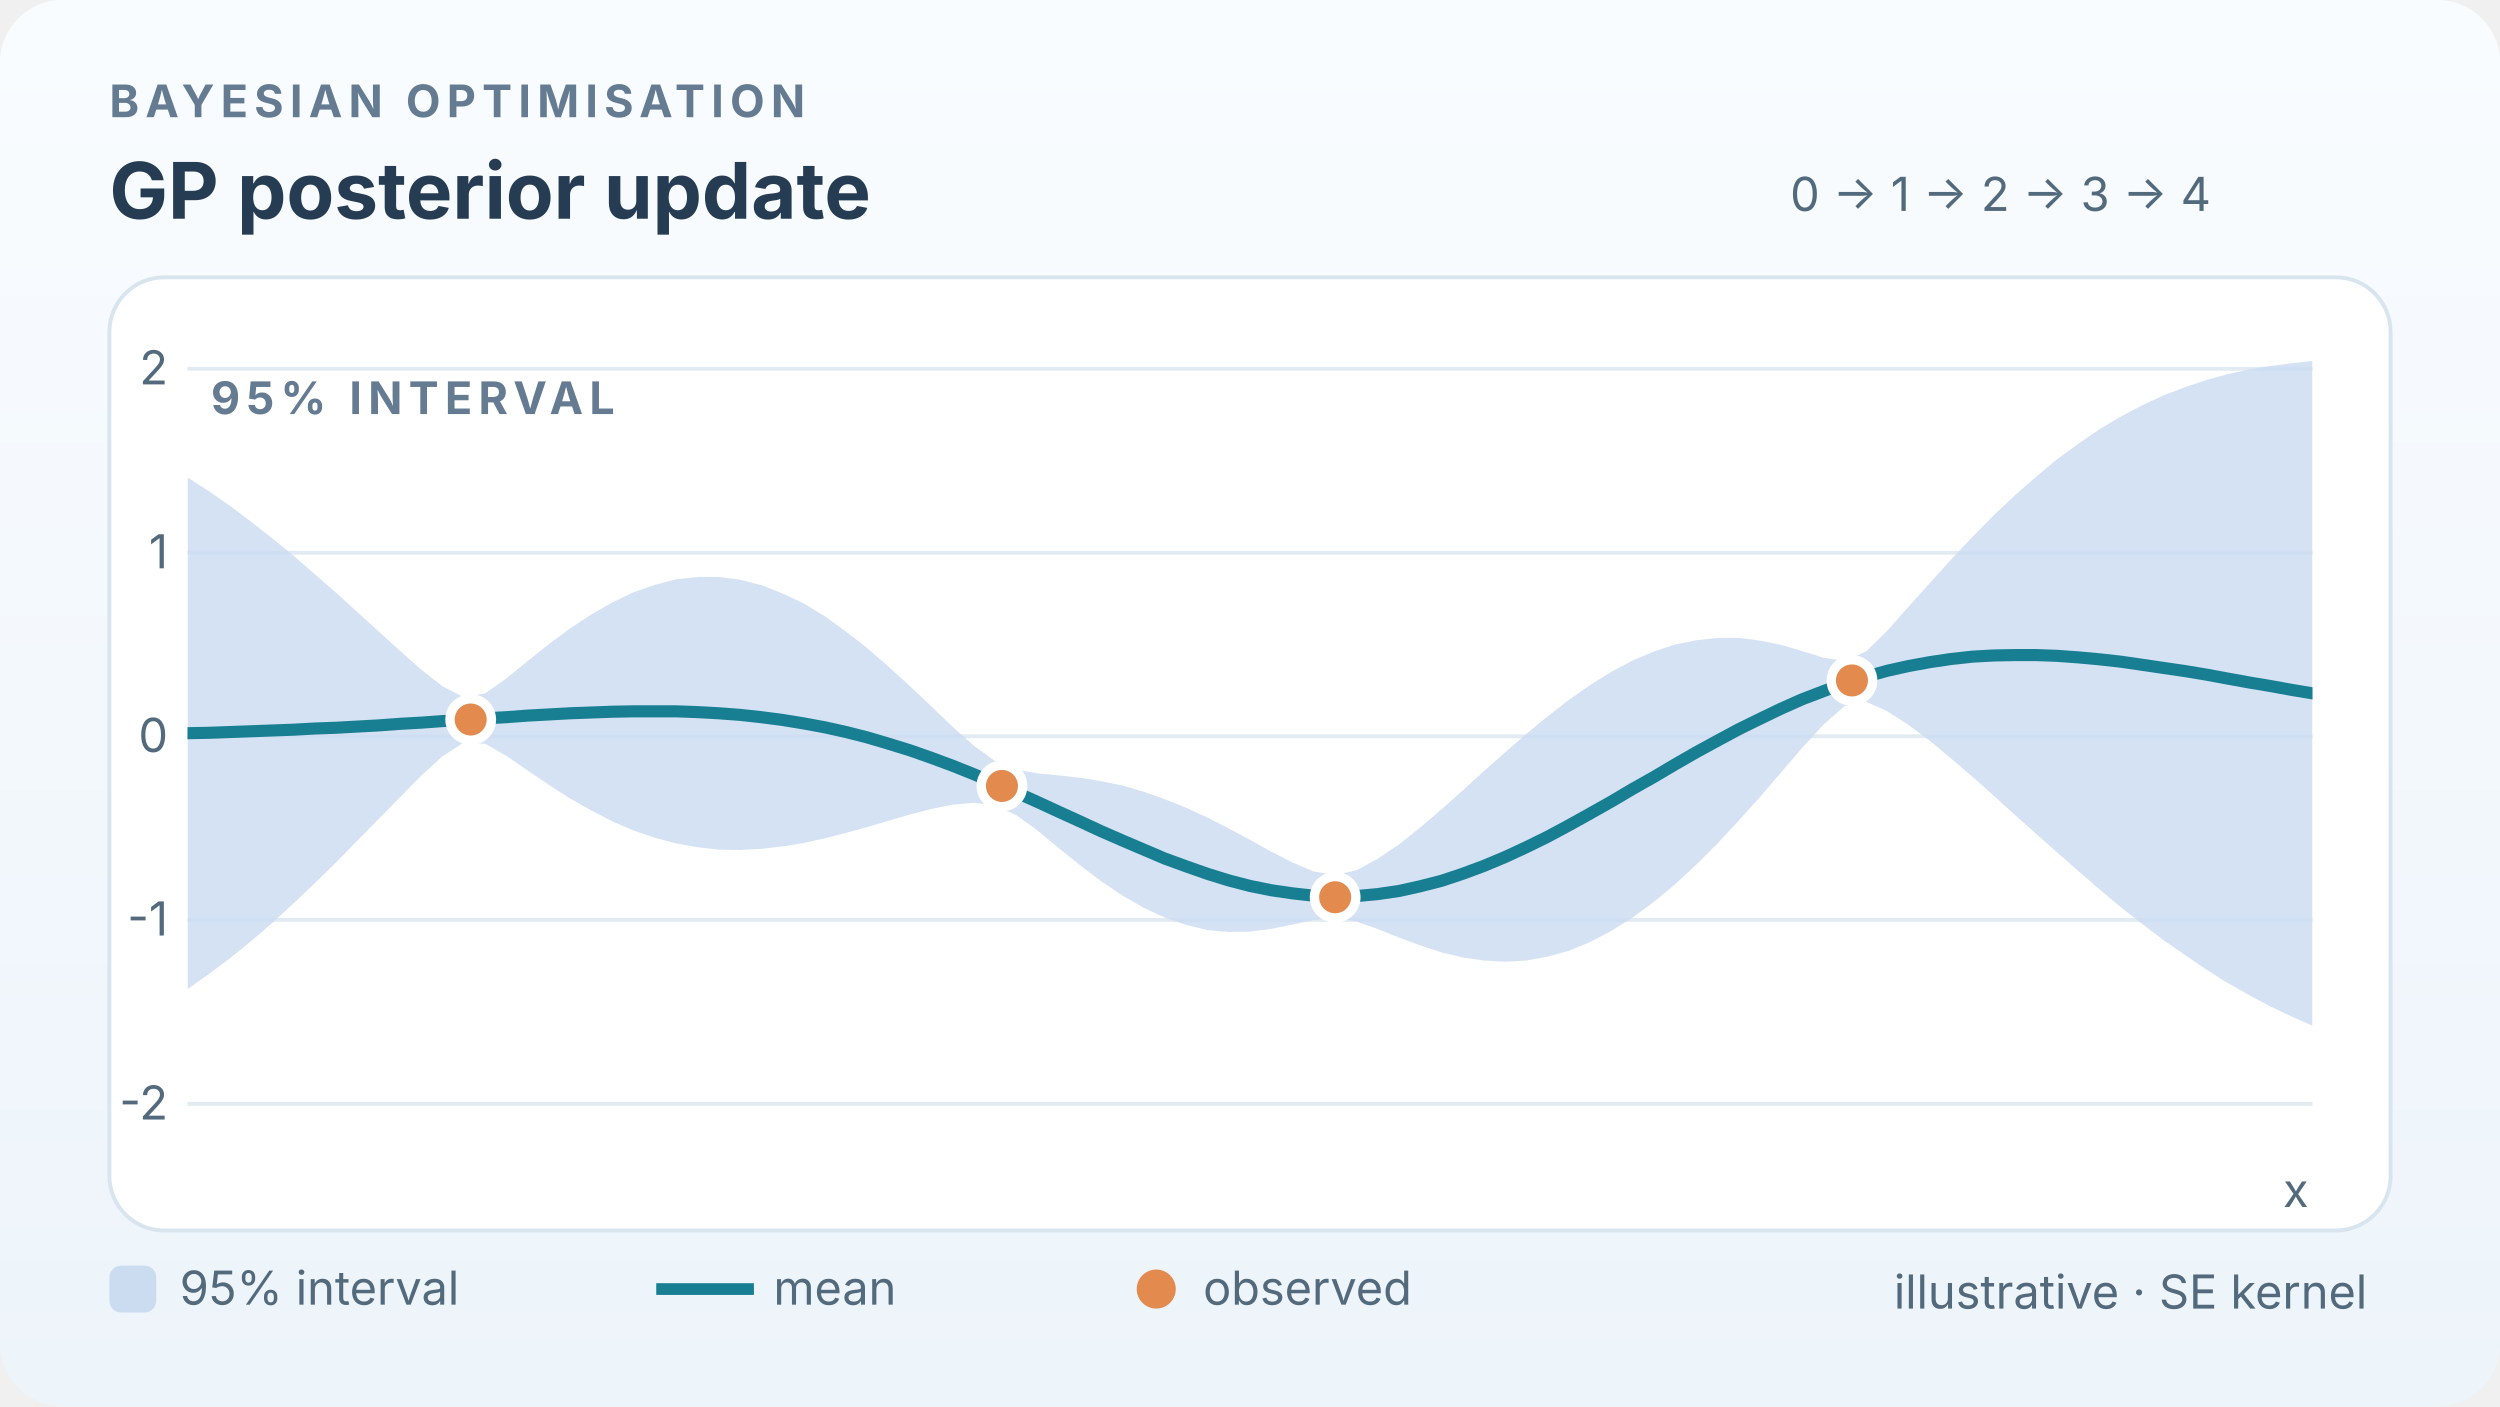
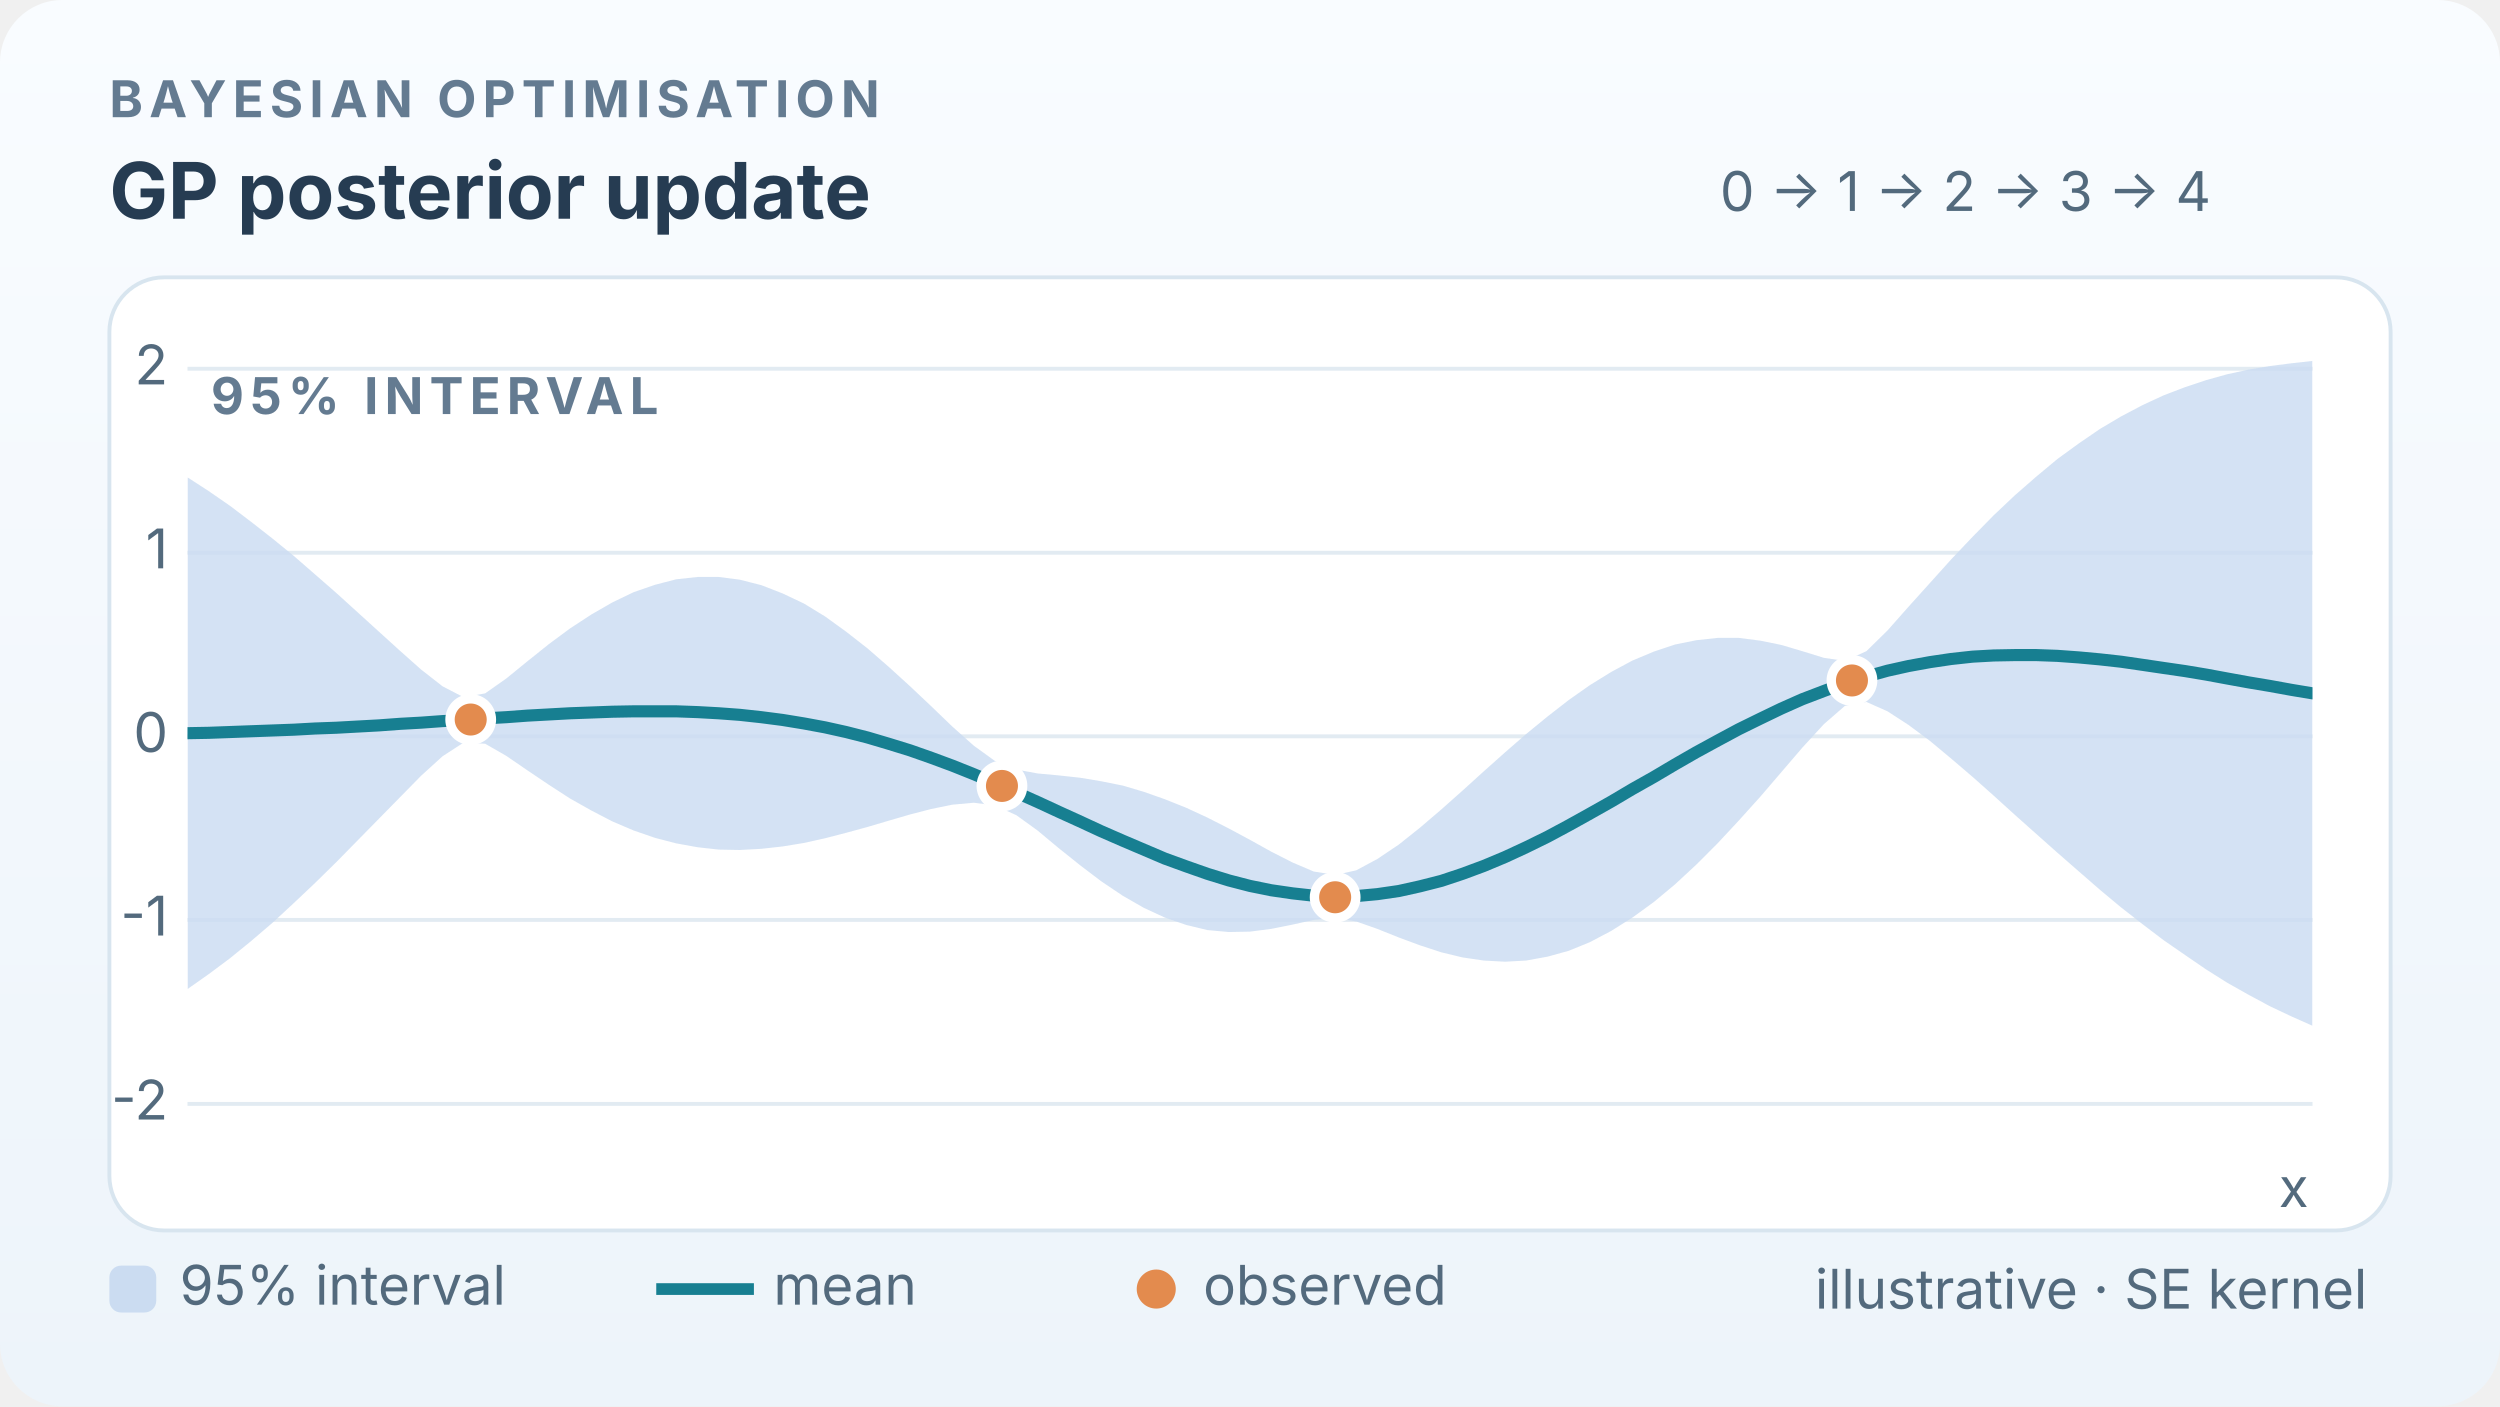
<svg xmlns="http://www.w3.org/2000/svg" width="640" height="360" viewBox="0 0 640 360" role="img" aria-labelledby="title desc">
  <defs>
    <linearGradient id="paper" x2="0" y2="1">
      <stop stop-color="#f9fcff" />
      <stop offset="1" stop-color="#edf4fa" />
    </linearGradient>
    <clipPath id="plot">
      <rect x="48" y="85" width="544" height="207" rx="4" />
    </clipPath>
    <clipPath id="upper">
      <rect x="48" y="83" width="544" height="155" rx="4" />
    </clipPath>
  </defs>
-   <style>text{font-family:Inter,system-ui,-apple-system,'Segoe UI',Arial,sans-serif;fill:#263c52}.title{font-size:20px;font-weight:750}.tag{font-size:11.5px;letter-spacing:1.6px;font-weight:750;fill:#647b91}.small{font-size:12px;fill:#536a7d}.mark{font-size:12px;font-weight:700}.grid{stroke:#e2ebf2;stroke-width:1}@media(prefers-reduced-motion:reduce){animate,animateMotion,animateTransform{display:none!important}}</style>
+   <style>text{font-family:Inter,system-ui,-apple-system,'Segoe UI',Arial,sans-serif;fill:#263c52}.title{font-size:20px;font-weight:750}.tag{font-size:13px;letter-spacing:1.6px;font-weight:750;fill:#647b91}.small{font-size:14px;fill:#536a7d}.mark{font-size:14px;font-weight:700}.grid{stroke:#e2ebf2;stroke-width:1}@media(prefers-reduced-motion:reduce){animate,animateMotion,animateTransform{display:none!important}}</style>
  <rect width="640" height="360" rx="16" fill="url(#paper)" />
  <text x="28" y="30" class="tag">BAYESIAN OPTIMISATION</text>
  <text x="28" y="56" class="title">GP posterior update</text>
  <text x="566" y="54" class="small" text-anchor="end">0 → 1 → 2 → 3 → 4</text>
  <rect x="28" y="71" width="584" height="244" rx="14" fill="white" stroke="#d8e5ef" />
  <path d="M48 282.6 H592" class="grid" />
  <text x="43" y="286.6" text-anchor="end" class="small">-2</text>
  <path d="M48 235.5 H592" class="grid" />
  <text x="43" y="239.5" text-anchor="end" class="small">-1</text>
  <path d="M48 188.5 H592" class="grid" />
  <text x="43" y="192.5" text-anchor="end" class="small">0</text>
  <path d="M48 141.5 H592" class="grid" />
  <text x="43" y="145.5" text-anchor="end" class="small">1</text>
  <path d="M48 94.4 H592" class="grid" />
  <text x="43" y="98.4" text-anchor="end" class="small">2</text>
  <text x="54" y="106" class="tag">95% INTERVAL</text>
  <text x="591" y="309" class="small" text-anchor="end">x</text>
  <g clip-path="url(#plot)">
    <path fill="#cbdcf1" opacity="0.82" d="M48,122.2 L53.4,125.7 L58.9,129.5 L64.3,133.6 L69.8,137.9 L75.2,142.3 L80.6,147 L86.1,151.8 L91.5,156.7 L97,161.7 L102.4,166.6 L107.8,171.4 L113.3,175.7 L118.7,178.5 L124.2,177.5 L129.6,173.7 L135,169.3 L140.5,164.9 L145.9,160.9 L151.4,157.3 L156.8,154.2 L162.2,151.6 L167.7,149.7 L173.1,148.3 L178.6,147.7 L184,147.7 L189.4,148.4 L194.9,149.8 L200.3,151.9 L205.8,154.5 L211.2,157.8 L216.6,161.7 L222.1,166 L227.5,170.7 L233,175.7 L238.4,180.8 L243.8,186 L249.3,190.9 L254.7,194.8 L260.2,197 L265.6,198 L271,198.5 L276.5,199.1 L281.9,200 L287.4,201.1 L292.8,202.7 L298.2,204.6 L303.7,206.8 L309.1,209.3 L314.6,212.1 L320,215 L325.4,218 L330.9,220.8 L336.3,223.1 L341.8,224 L347.2,222.8 L352.6,219.9 L358.1,216.2 L363.5,211.9 L369,207.2 L374.4,202.4 L379.8,197.5 L385.3,192.6 L390.7,187.9 L396.2,183.4 L401.6,179.2 L407,175.4 L412.5,172 L417.9,169.1 L423.4,166.8 L428.8,165 L434.2,163.9 L439.7,163.3 L445.1,163.3 L450.6,164 L456,165.1 L461.4,166.7 L466.9,168.4 L472.3,169.2 L477.8,166.7 L483.2,161.4 L488.6,155.3 L494.1,149.2 L499.5,143.2 L505,137.4 L510.4,131.9 L515.8,126.8 L521.3,122 L526.7,117.5 L532.2,113.5 L537.6,109.8 L543,106.6 L548.5,103.7 L553.9,101.2 L559.4,99.1 L564.8,97.3 L570.2,95.8 L575.7,94.6 L581.1,93.7 L586.6,93 L592,92.4 L592,262.6 L586.6,260.2 L581.1,257.6 L575.7,254.7 L570.2,251.6 L564.8,248.2 L559.4,244.5 L553.9,240.7 L548.5,236.6 L543,232.3 L537.6,227.8 L532.2,223.1 L526.7,218.3 L521.3,213.5 L515.8,208.6 L510.4,203.7 L505,198.9 L499.5,194.2 L494.1,189.7 L488.6,185.6 L483.2,182.1 L477.8,179.7 L472.3,180.7 L466.9,185.4 L461.4,191.4 L456,197.7 L450.6,204 L445.1,210.1 L439.7,215.9 L434.2,221.4 L428.8,226.4 L423.4,230.9 L417.9,234.9 L412.5,238.3 L407,241.2 L401.6,243.4 L396.2,244.9 L390.7,245.9 L385.3,246.2 L379.8,245.9 L374.4,245.1 L369,243.8 L363.5,242 L358.1,240 L352.6,237.8 L347.2,235.9 L341.8,235 L336.3,235.5 L330.9,236.7 L325.4,237.8 L320,238.5 L314.6,238.6 L309.1,238.1 L303.7,236.8 L298.2,234.9 L292.8,232.4 L287.4,229.3 L281.9,225.6 L276.5,221.5 L271,217.1 L265.6,212.6 L260.2,208.7 L254.7,206.2 L249.3,205.5 L243.8,206 L238.4,207.1 L233,208.5 L227.5,210.1 L222.1,211.7 L216.6,213.2 L211.2,214.6 L205.8,215.8 L200.3,216.7 L194.9,217.3 L189.4,217.6 L184,217.5 L178.6,216.9 L173.1,215.9 L167.7,214.5 L162.2,212.6 L156.8,210.3 L151.4,207.5 L145.9,204.4 L140.5,200.9 L135,197.2 L129.6,193.5 L124.2,190.4 L118.7,190.1 L113.3,193.6 L107.8,198.6 L102.4,204.1 L97,209.6 L91.5,215.2 L86.1,220.7 L80.6,226.1 L75.2,231.2 L69.8,236.2 L64.3,240.9 L58.9,245.3 L53.4,249.4 L48,253.2 Z" />
    <path fill="none" stroke="#177f91" stroke-width="3.1" stroke-linecap="round" d="M48,187.7 L53.4,187.6 L58.9,187.4 L64.3,187.2 L69.8,187 L75.2,186.8 L80.6,186.5 L86.1,186.3 L91.5,186 L97,185.7 L102.4,185.3 L107.8,185 L113.3,184.6 L118.7,184.3 L124.2,183.9 L129.6,183.6 L135,183.2 L140.5,182.9 L145.9,182.6 L151.4,182.4 L156.8,182.2 L162.2,182.1 L167.7,182.1 L173.1,182.1 L178.6,182.3 L184,182.6 L189.4,183 L194.9,183.6 L200.3,184.3 L205.8,185.2 L211.2,186.2 L216.6,187.4 L222.1,188.8 L227.5,190.4 L233,192.1 L238.4,194 L243.8,196 L249.3,198.2 L254.7,200.5 L260.2,202.9 L265.6,205.3 L271,207.8 L276.5,210.3 L281.9,212.8 L287.4,215.2 L292.8,217.5 L298.2,219.8 L303.7,221.8 L309.1,223.7 L314.6,225.4 L320,226.8 L325.4,227.9 L330.9,228.7 L336.3,229.3 L341.8,229.5 L347.2,229.4 L352.6,228.9 L358.1,228.1 L363.5,226.9 L369,225.5 L374.4,223.7 L379.8,221.7 L385.3,219.4 L390.7,216.9 L396.2,214.2 L401.6,211.3 L407,208.3 L412.5,205.2 L417.9,202 L423.4,198.9 L428.8,195.7 L434.2,192.6 L439.7,189.6 L445.1,186.7 L450.6,184 L456,181.4 L461.4,179 L466.9,176.9 L472.3,174.9 L477.8,173.2 L483.2,171.7 L488.6,170.5 L494.1,169.5 L499.5,168.7 L505,168.1 L510.4,167.8 L515.8,167.7 L521.3,167.7 L526.7,167.9 L532.2,168.3 L537.6,168.8 L543,169.4 L548.5,170.2 L553.9,171 L559.4,171.8 L564.8,172.7 L570.2,173.7 L575.7,174.7 L581.1,175.6 L586.6,176.6 L592,177.5" />
  </g>
  <circle cx="120.5" cy="184.2" r="5.3" fill="#e38b4e" stroke="white" stroke-width="2.4" opacity="1" />
  <circle cx="256.5" cy="201.2" r="5.3" fill="#e38b4e" stroke="white" stroke-width="2.4" opacity="1" />
  <circle cx="474.1" cy="174.2" r="5.3" fill="#e38b4e" stroke="white" stroke-width="2.4" opacity="1" />
  <circle cx="341.8" cy="229.7" r="5.3" fill="#e38b4e" stroke="white" stroke-width="2.4" opacity="1" />
  <rect x="28" y="324" width="12" height="12" rx="3" fill="#cbdcf1" />
  <text x="46" y="334" class="small">95% interval</text>
  <path d="M168 330 H193" stroke="#177f91" stroke-width="3" />
  <text x="198" y="334" class="small">mean</text>
  <circle cx="296" cy="330" r="5" fill="#e38b4e" />
  <text x="308" y="334" class="small">observed</text>
  <text x="606" y="335" text-anchor="end" class="small">illustrative · SE kernel</text>
</svg>
